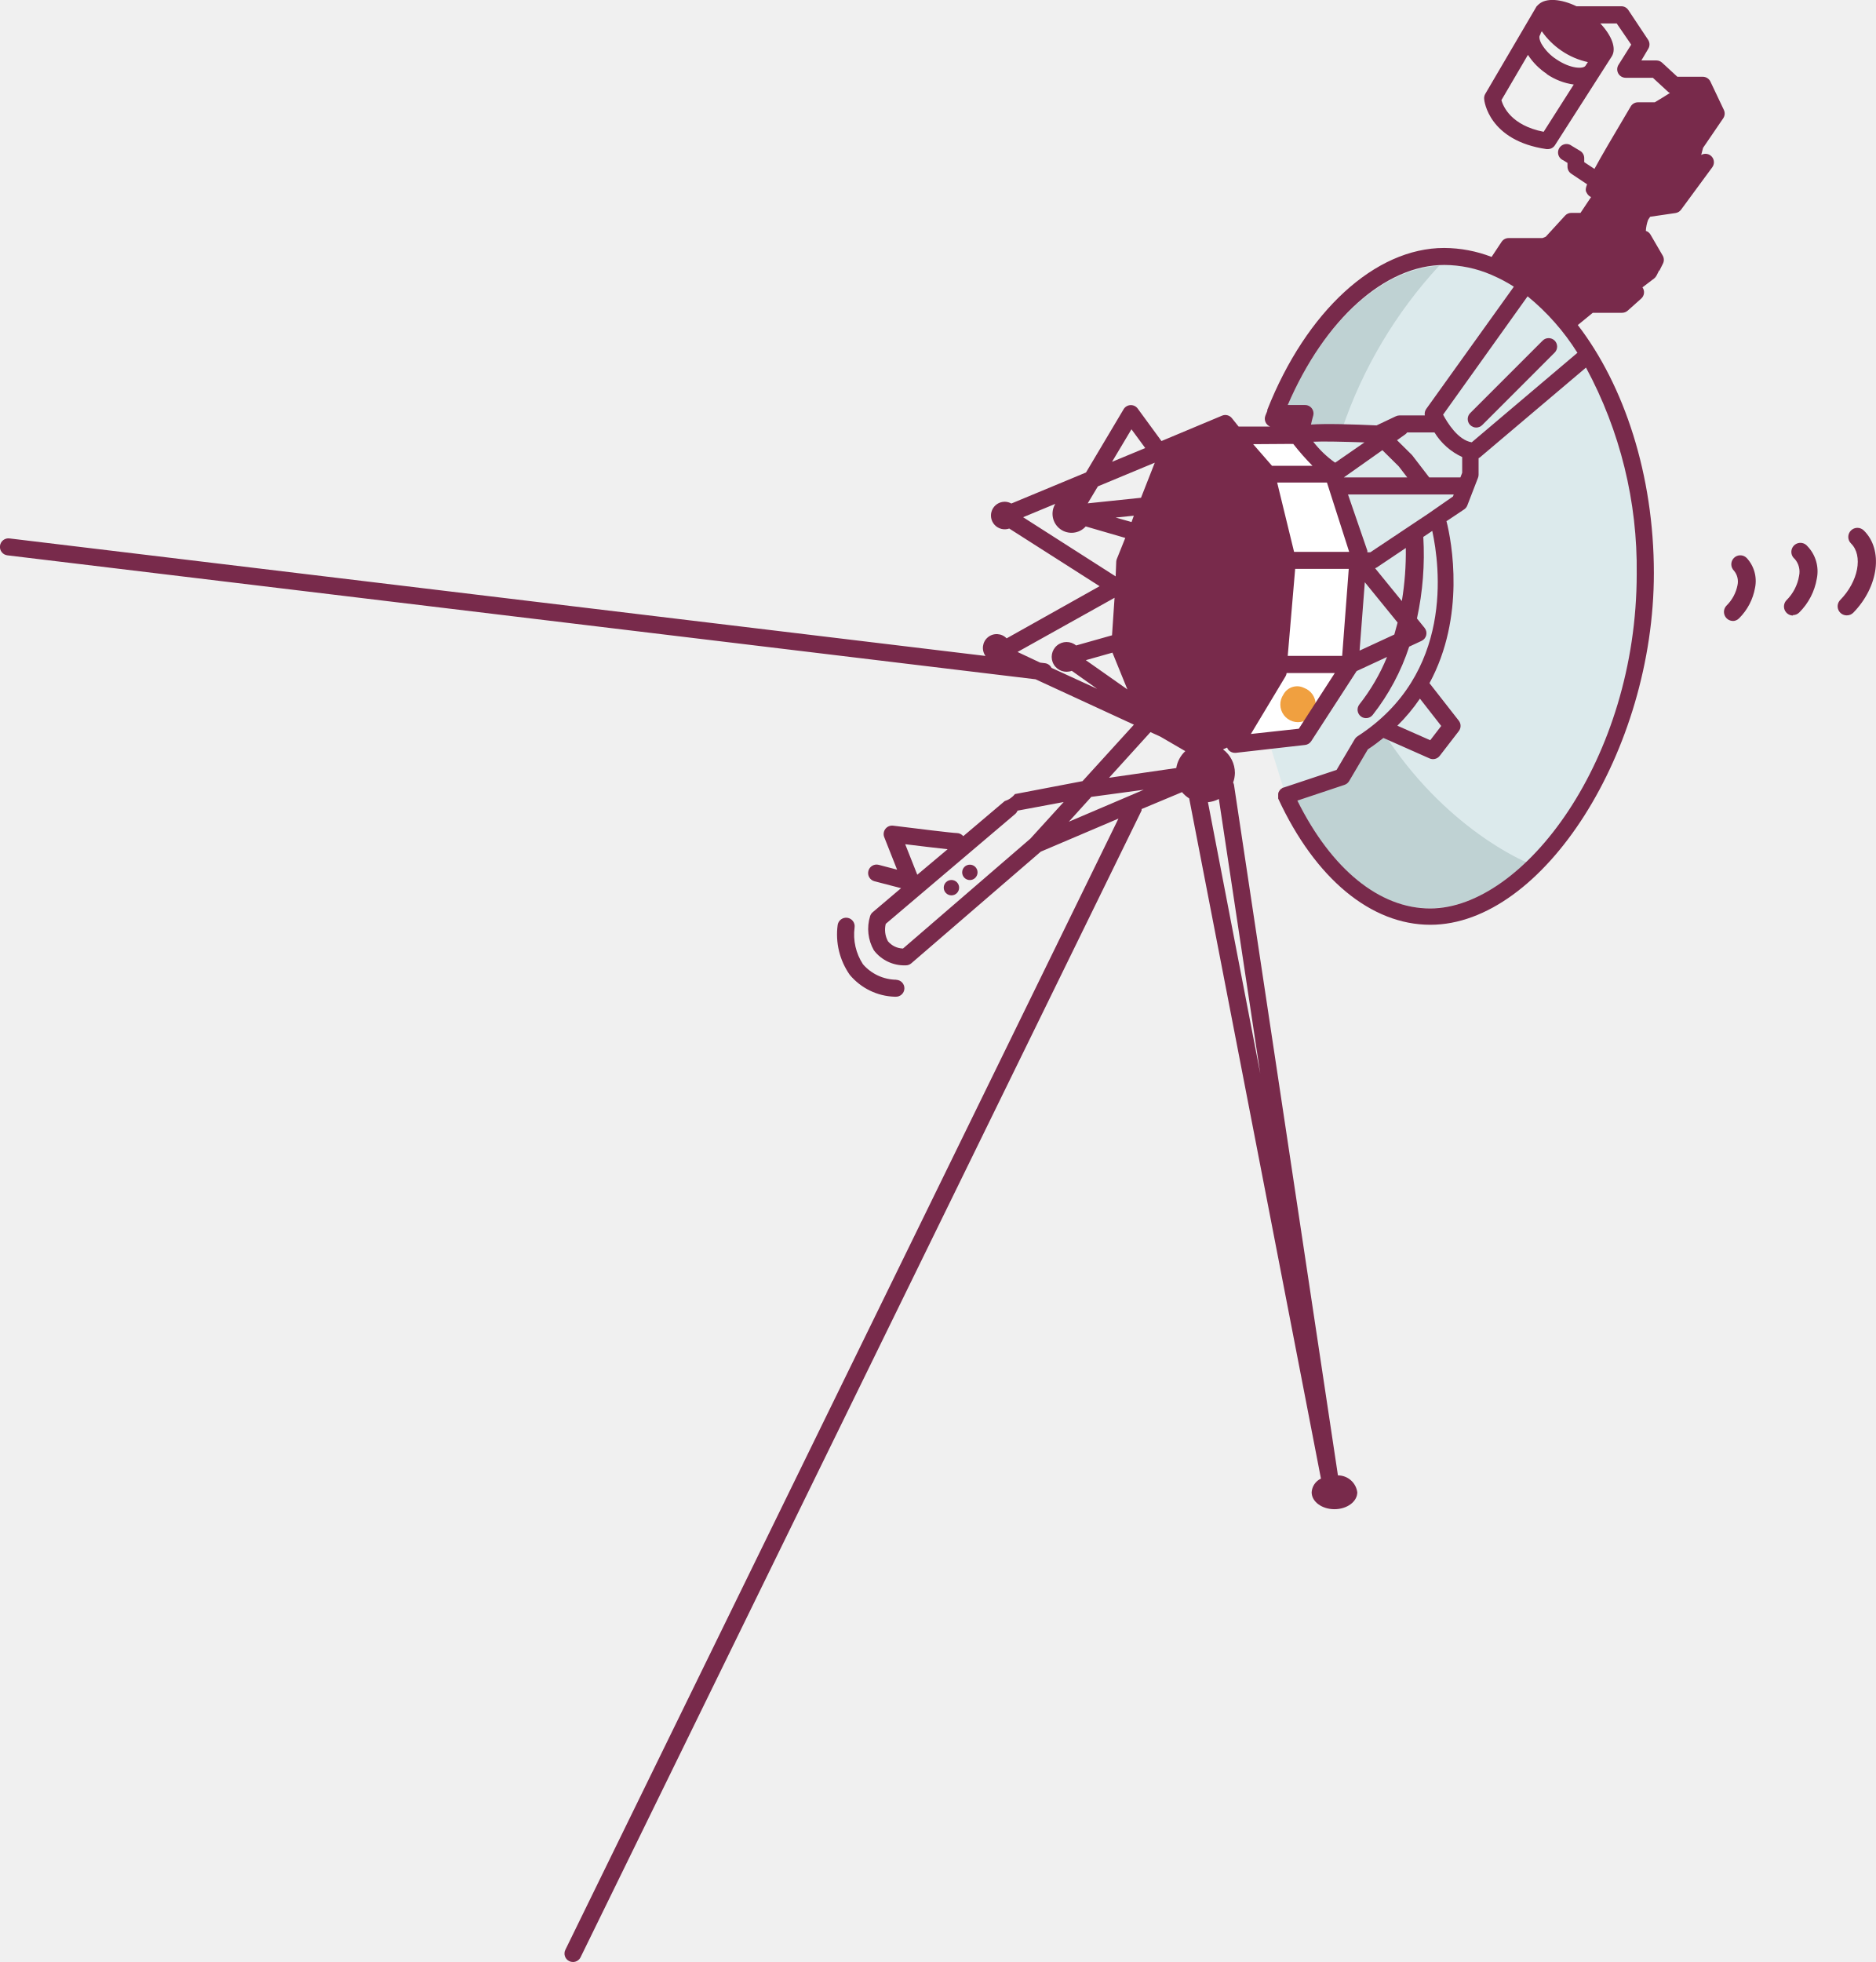
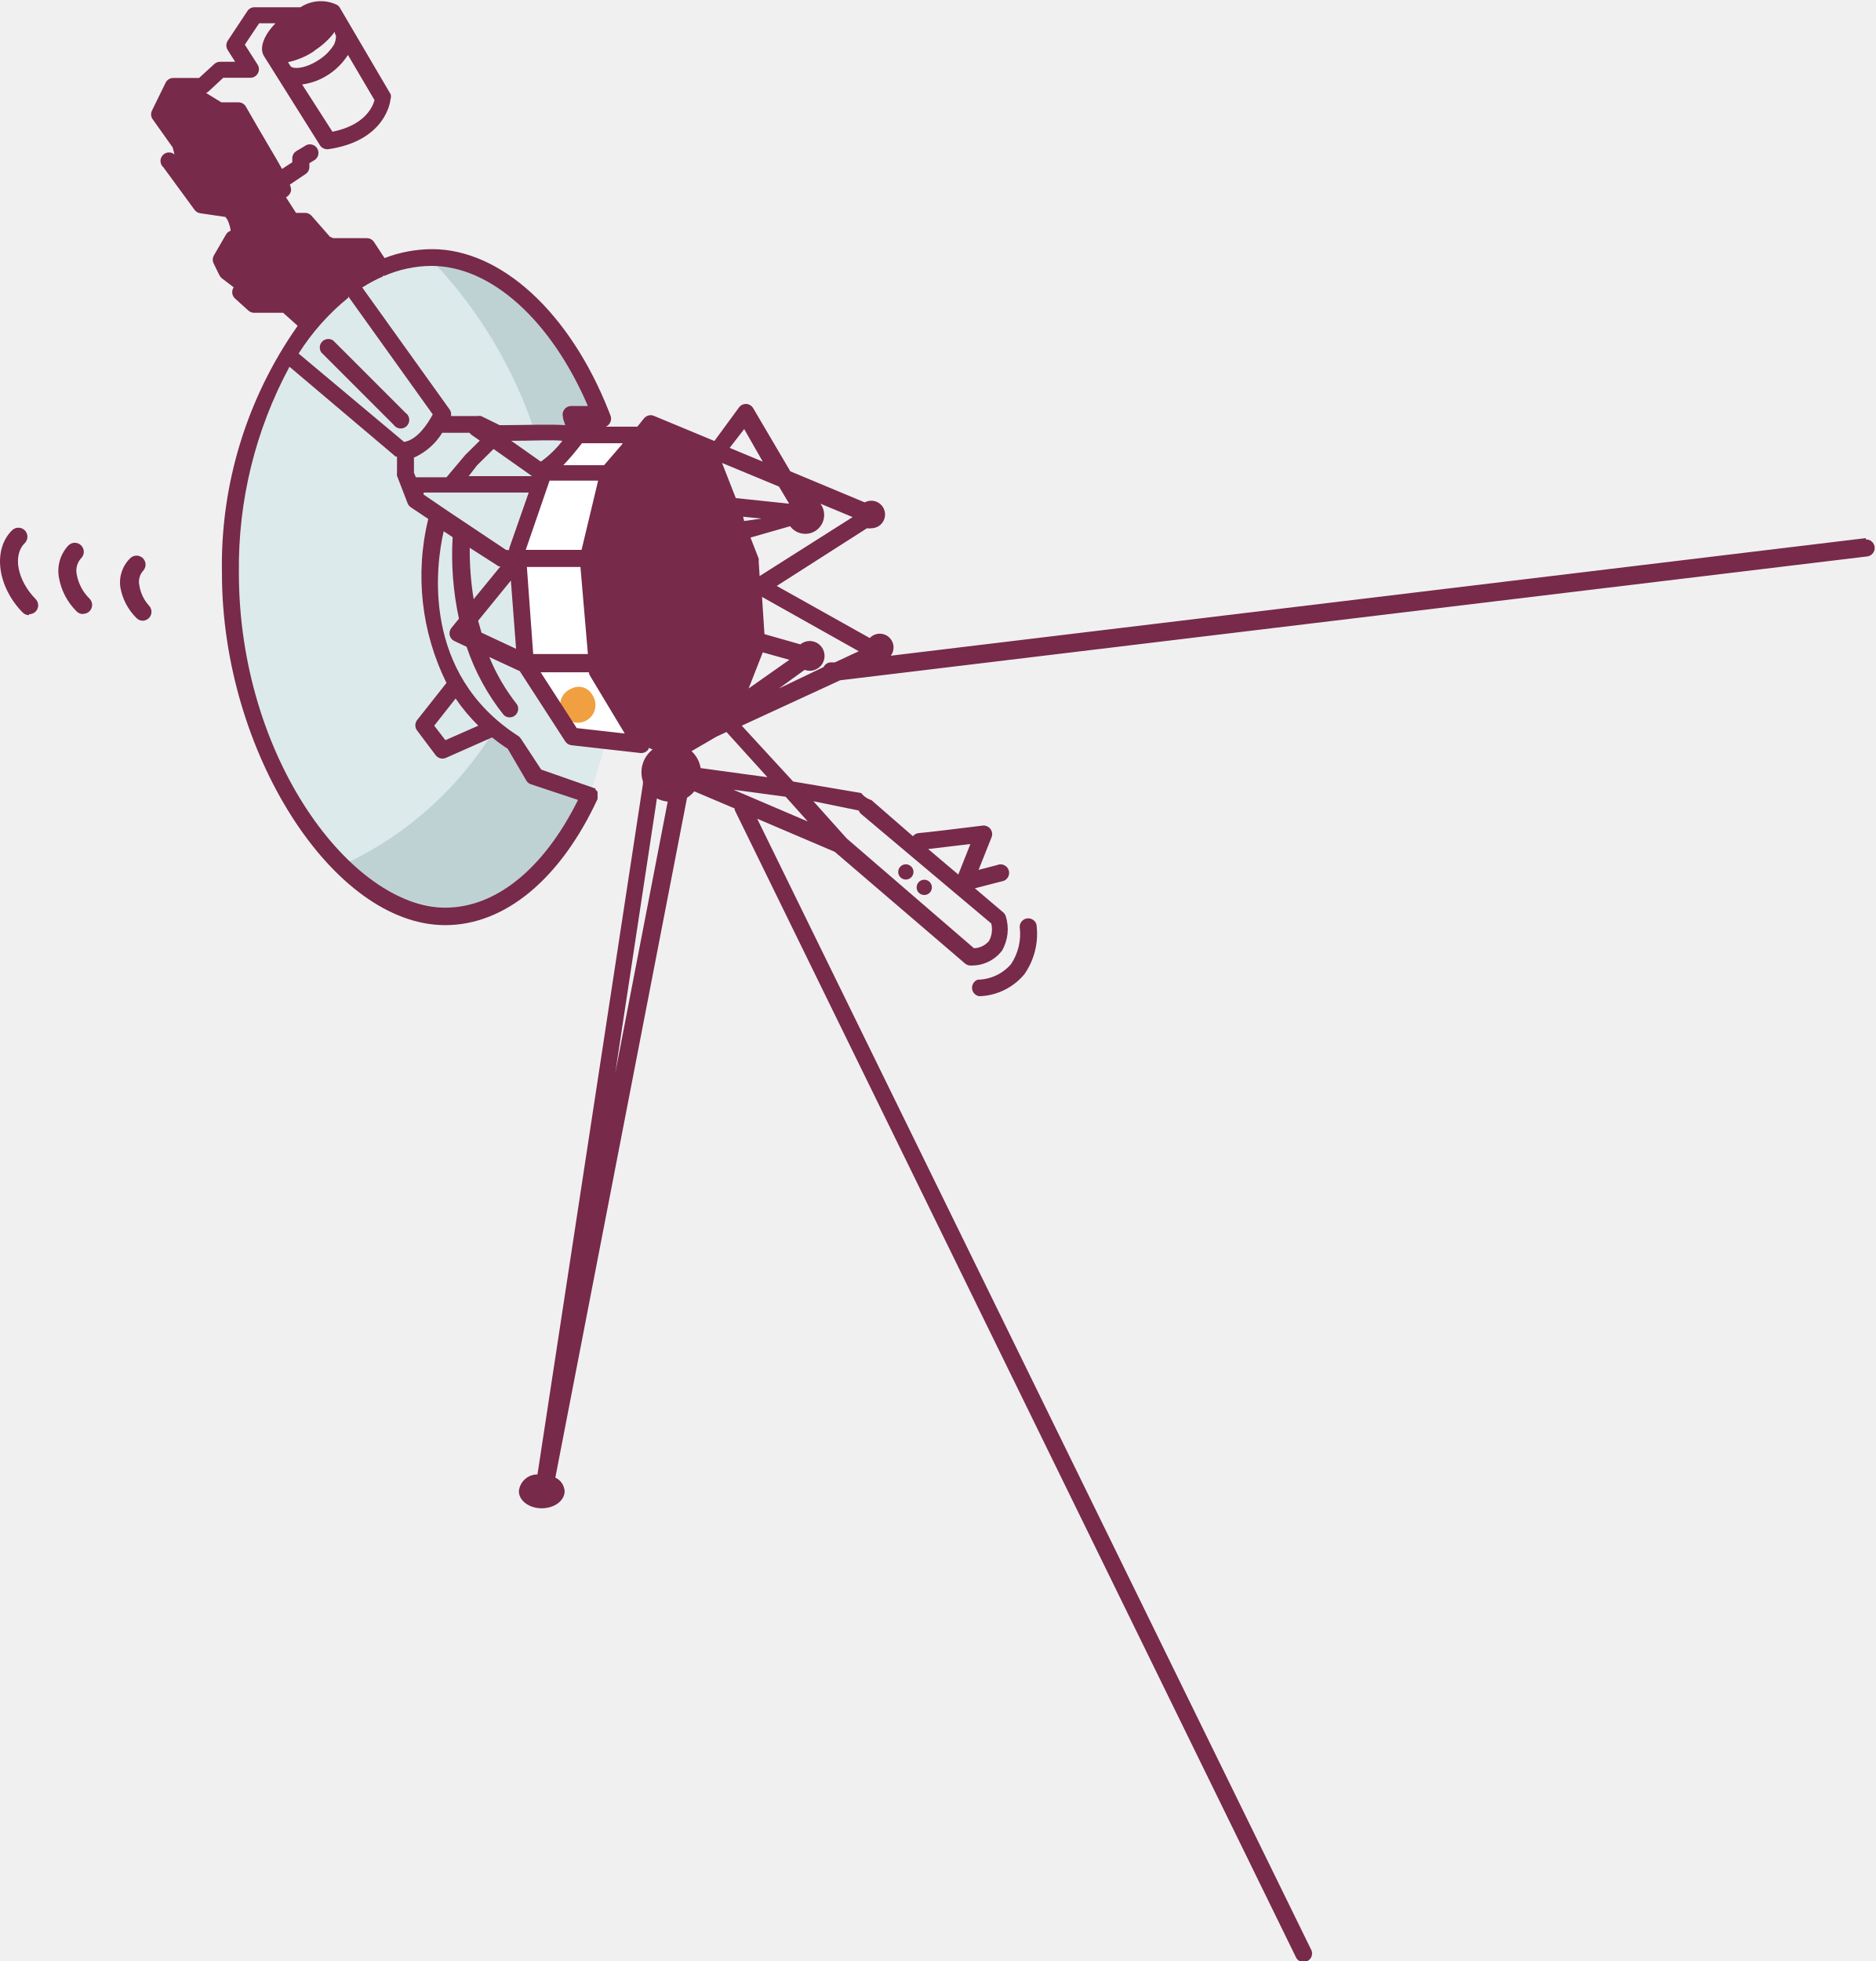
- <svg xmlns="http://www.w3.org/2000/svg" viewBox="0 0 221.96 232.08">
+ <svg xmlns="http://www.w3.org/2000/svg" viewBox="0 0 100.8 105.39">
  <defs>
-     <style>.cls-1{fill:none;}.cls-2{clip-path:url(#clip-path);}.cls-3{fill:#dceaec;}.cls-4{opacity:0.5;}.cls-5{clip-path:url(#clip-path-4);}.cls-6{fill:#a2b9ba;}.cls-7{clip-path:url(#clip-path-5);}.cls-8{fill:#fff;}.cls-9{fill:#782a4b;}.cls-10{fill:#f0a040;}</style>
+     <style>.cls-1{fill:none;}.cls-2{clip-path:url(#clip-path);}.cls-3{fill:#dceaec;}.cls-4{opacity:0.5;}.cls-5{clip-path:url(#clip-path-4);}.cls-6{fill:#a2b9ba;}.cls-7{clip-path:url(#clip-path-5);}.cls-8{fill:#fff;}.cls-9{fill:#772a4a;}.cls-10{fill:#f0a041;}</style>
    <clipPath id="clip-path" transform="translate(0 0)">
-       <rect class="cls-1" width="221.96" height="232.08" />
+       <rect class="cls-1" width="100.8" height="105.39" />
    </clipPath>
    <clipPath id="clip-path-4" transform="translate(0 0)">
-       <rect class="cls-1" x="151.2" y="31.42" width="19.08" height="19.38" />
+       <rect class="cls-1" x="23.47" y="14.27" width="8.67" height="8.8" />
    </clipPath>
    <clipPath id="clip-path-5" transform="translate(0 0)">
-       <rect class="cls-1" x="153.36" y="86.49" width="27.29" height="20.94" />
+       <rect class="cls-1" x="18.76" y="39.28" width="12.39" height="9.51" />
    </clipPath>
  </defs>
  <g id="Layer_2" data-name="Layer 2">
    <g id="Layer_1-2" data-name="Layer 1">
      <g id="Voyager">
        <g class="cls-2">
          <g class="cls-2">
            <g class="cls-2">
-               <path class="cls-3" d="M150.64,49.57c4.34-11.49,12.16-19.2,20.27-19.2,12.2,0,23.77,15.93,23.77,37.5s-13.24,40.59-25.44,40.59c-6.9,0-13.07-5.59-17.12-14.35l-2-6.46-5.2-.58,4.43-30.87-3.21-4.54,5,.11Z" transform="translate(0 0)" />
+               <path class="cls-3" d="M32.39,22.51c-2-5.22-5.52-8.72-9.2-8.72-5.54,0-10.79,7.24-10.79,17s6,18.43,11.55,18.43c3.13,0,5.93-2.54,7.77-6.52l.89-2.93L35,39.54l-2-14,1.46-2.06-2.28.05Z" transform="translate(0 0)" />
              <g class="cls-4">
                <g class="cls-5">
-                   <path class="cls-6" d="M151.2,50.81c4-11.18,11.35-18.87,19.08-19.38a54,54,0,0,0-11.48,19.3c-2.54,0-5.07.05-7.61.08" transform="translate(0 0)" />
+                   <path class="cls-6" d="M32.13,23.07C30.32,18,27,14.5,23.47,14.27A24.53,24.53,0,0,1,28.68,23l3.46,0" transform="translate(0 0)" />
                </g>
              </g>
              <g class="cls-4">
                <g class="cls-7">
-                   <path class="cls-6" d="M158.23,92.38c2.24-1.73,3.22-4.27,5.34-5.9C170.86,98,180.58,102,180.64,102c-3.61,3.42-7.6,5.43-11.49,5.43-6.45,0-11.88-5-15.8-13a11.57,11.57,0,0,0,4.87-2" transform="translate(0 0)" />
+                   <path class="cls-6" d="M28.94,42c-1-.78-1.46-1.94-2.42-2.68a18.76,18.76,0,0,1-7.75,7A7.85,7.85,0,0,0,24,48.79c2.93,0,5.4-2.29,7.17-5.91A5.26,5.26,0,0,1,28.94,42" transform="translate(0 0)" />
                </g>
              </g>
-               <polygon class="cls-8" points="152.89 51.44 146.17 51.66 146.17 87.99 154.11 87.54 159.43 78.93 160.87 66.06 157.99 56.54 152.89 51.44" />
-               <path class="cls-9" d="M173.95,48.86l8.57-8.57a1,1,0,0,1,1.42,1.42l-8.57,8.57a1,1,0,0,1-1.42-1.42" transform="translate(0 0)" />
-               <path class="cls-10" d="M154.29,81.37a2.09,2.09,0,1,1-2.44.78,1.84,1.84,0,0,1,2.44-.78" transform="translate(0 0)" />
-               <path class="cls-9" d="M0,64.57a1,1,0,0,0,.88,1.12L122.52,80.35l11.64,5.37-6.08,6.68-8,1.53a2.48,2.48,0,0,1-1.21.83l-4.9,4.15a1,1,0,0,0-.76-.37c-.48,0-4.85-.54-7.51-.87A1,1,0,0,0,104.61,99l1.53,3.87-2.17-.57a1,1,0,1,0-.51,1.94l3.15.82-3.35,2.84a1,1,0,0,0-.31.46,5.09,5.09,0,0,0,.45,4.06,4.53,4.53,0,0,0,3.72,1.77h.05a1,1,0,0,0,.65-.24l15.32-13.21,9.19-3.91L66.89,230.64a1,1,0,0,0,.46,1.34,1,1,0,0,0,.44.1,1,1,0,0,0,.9-.56L135.07,95.87a1,1,0,0,0,0-.17l4.78-2a3.5,3.5,0,0,0,.85.74l15.59,80.46a1.91,1.91,0,0,0-1.1,1.62c0,1.11,1.21,2,2.7,2s2.7-.9,2.7-2a2.31,2.31,0,0,0-2.29-2L146,92.83a1,1,0,0,0-.1-.27,3.44,3.44,0,0,0,.21-1.13,3.48,3.48,0,0,0-1.41-2.79l.49-.21a1,1,0,0,0,.07.16,1,1,0,0,0,.85.46h.11l8.19-.93a1,1,0,0,0,.73-.45l5.37-8.29,3.6-1.67a23.3,23.3,0,0,1-3.27,5.61,1,1,0,1,0,1.57,1.25,26.33,26.33,0,0,0,4.32-8.08l1.46-.68a1,1,0,0,0,.36-1.54l-.9-1.11a35.55,35.55,0,0,0,.75-9.65l1.06-.71c.9,4.14,2.59,16.92-8.85,24.3a1,1,0,0,0-.32.33l-2.15,3.64-6.3,2.1,0,0h-.06a1,1,0,0,0-.12.09,1,1,0,0,0-.16.11,1,1,0,0,0-.12.16,1,1,0,0,0-.1.16,1,1,0,0,0-.05.19.93.93,0,0,0,0,.18,1,1,0,0,0,0,.2.93.93,0,0,0,0,.14l0,.06s0,0,0,0c4.39,9.49,11,14.93,18,14.93,13.35,0,26.45-20.6,26.45-41.6,0-11.62-3.52-22.21-9-29.34L188.45,37h3.47a1,1,0,0,0,.67-.26l1.59-1.42a1,1,0,0,0,.15-1.33l1.38-1.05a1,1,0,0,0,.29-.35l.31-.62c.12.07.14.11.05,0l0,0,.38-.76a1,1,0,0,0,0-.95l-1.46-2.51a1,1,0,0,0-.55-.44A4.52,4.52,0,0,1,195,26l.24-.36,3-.44a1,1,0,0,0,.66-.4l3.68-5a1,1,0,0,0-1.3-1.47l.22-.84L203.88,14a1,1,0,0,0,.08-1l-1.59-3.35a1,1,0,0,0-.91-.57h-3l-1.8-1.66a1,1,0,0,0-.68-.27h-1.78L195,5.8a1,1,0,0,0,0-1.09l-2.34-3.52a1,1,0,0,0-.83-.45h-5.31c-1.85-.89-3.61-1-4.45-.24L182,.56a1.5,1.5,0,0,0-.2.2l0,0h0l-6.07,10.35a1,1,0,0,0-.13.6c0,.2.53,4.94,7.39,5.93h.14a1,1,0,0,0,.85-.47L190.68,6.7l0,0c.63-.95,0-2.51-1.34-3.93h1.94L193,5.28l-1.5,2.38a1,1,0,0,0,.85,1.54h3.21l1.8,1.66a1,1,0,0,0,.22.14c-.61.39-1.21.75-1.79,1.1l-2,0a1,1,0,0,0-.85.49c-2.18,3.68-3.51,5.94-4.29,7.39l-1.21-.8v-.47a1,1,0,0,0-.48-.86l-1-.6a1,1,0,1,0-1,1.71l.5.31v.44a1,1,0,0,0,.45.84l1.87,1.25c-.26.66-.16.84,0,1.09a1,1,0,0,0,.47.42L187,25.18h-1.08a1,1,0,0,0-.75.33L182.89,28l-.39.16h-4a1,1,0,0,0-.84.45l-1.18,1.78a15.82,15.82,0,0,0-5.62-1.06c-8.16,0-16.31,7.5-20.92,19.15l0,.06s0,0,0,.07c-.07.19-.16.37-.23.57a1,1,0,0,0,.57,1.28h-3.73l-.8-1a1,1,0,0,0-1.17-.29l-7.16,3-2.81-3.84a1,1,0,0,0-.86-.41,1,1,0,0,0-.81.49l-4.45,7.48-8.83,3.67a1.61,1.61,0,0,0-.79-.21,1.63,1.63,0,1,0,.54,3.17l10.69,6.82-11,6.17a1.63,1.63,0,0,0-2.5,2.08L1.13,63.69A1,1,0,0,0,0,64.57m183-55.81A7.48,7.48,0,0,0,186.2,10l-3.56,5.59c-3.87-.76-4.78-3-5-3.74l3.14-5.36a7.72,7.72,0,0,0,2.25,2.26m4.85-1.42-.3.46,0,0c-.25.37-1.73.37-3.4-.75a5.59,5.59,0,0,1-1.8-1.86c-.26-.49-.29-.85-.19-1a1,1,0,0,0,.12-.3l.11-.18A9,9,0,0,0,184.75,6a8.83,8.83,0,0,0,3.15,1.35M152.75,52.51a1,1,0,0,0,.26,0,30.24,30.24,0,0,0,2.28,2.59H150.5l-2.23-2.56Zm-1.7-2h0ZM179.1,33.93,168.75,48.37a1,1,0,0,0-.17.77h-3a1,1,0,0,0-.43.1l-2.28,1.08c-2.79-.13-6-.23-7.76-.1.06-.3.15-.65.25-1a1,1,0,0,0-1-1.31h-2c4.37-10.13,11.49-16.57,18.53-16.57a14.24,14.24,0,0,1,5.55,1.16,1,1,0,0,0,.2.09,17.62,17.62,0,0,1,2.44,1.3M173,54.1v1.82l-.21.55h-3.69l-2-2.6-.09-.1-1.72-1.7,1-.71a1,1,0,0,0,.2-.21h3.23A7.56,7.56,0,0,0,173,54.06s0,0,0,0m13.66-12.35L174.13,52.32c-1.62-.26-2.88-2.31-3.39-3.27l10-14a27.39,27.39,0,0,1,5.88,6.66M166.5,56.47H159l4.56-3.22,1.93,1.91ZM158,54.71l-.06,0a12,12,0,0,1-2.56-2.46c1.15-.06,3.62,0,6.06.08Zm32.31-33.61,0-.08s0,0,0,.07h0M168,82.64l2.52,3.23-1.3,1.69-3.89-1.72A21.14,21.14,0,0,0,168,82.64m3.16-21,2.08-1.39a1,1,0,0,0,.37-.47l1.26-3.26a1,1,0,0,0,.07-.36V54.2a1,1,0,0,0,.15-.09l12.56-10.63a50.06,50.06,0,0,1,6,24.39c0,21.93-13.37,39.59-24.44,39.59-6,0-11.68-4.64-15.71-12.76l5.57-1.86a1,1,0,0,0,.55-.44l2.22-3.76c.66-.43,1.26-.89,1.84-1.35l5.46,2.42a1,1,0,0,0,1.2-.3l2.26-2.93a1,1,0,0,0,0-1.23l-3.47-4.44c4.27-7.88,2.65-16.69,2-19.21m-5.27,9.5-3.16-3.88a1,1,0,0,0,.2-.1l3.43-2.3a35.27,35.27,0,0,1-.47,6.28m-5,5.86.62-8.09,3.88,4.77c-.12.47-.25.94-.39,1.42Zm-1.37-18.47H172l-.09.24-2.88,2-6.9,4.6h-.35a.93.93,0,0,0,0-.19Zm.14,6.79h-6.52l-2-8.2H157Zm-.83,12.3h-6.44l.88-10.29h6.34ZM148,86.82,152.1,80a1,1,0,0,0,.13-.39h5.7l-4.26,6.59Zm-5.08,8.07a3.47,3.47,0,0,0,1.29-.38L149.11,127Zm-9.78-31.26-1,2.49a1,1,0,0,0-.07.3L132,68.18l-10.95-7,3.81-1.58a2.25,2.25,0,0,0,3.6,2.67ZM135.5,53l-3.93,1.63,2.3-3.85Zm-23.4,47.47-3.57,3-1.43-3.61c1.6.2,3.72.45,5,.59m13.75-5.58-3.94,4.33-15.07,13a2.4,2.4,0,0,1-1.78-.86,2.86,2.86,0,0,1-.26-2.06l15.32-13a1,1,0,0,0,.27-.39h0Zm3.27-.61,6.2-.84-8.86,3.78Zm7-7.66,1.18.54,2.94,1.71a3.48,3.48,0,0,0-1.07,2L131.22,92Zm-7.42-27.07h0l1.2-2,6.73-2.8L135,58.88l-6.31.66m5.19,2.21L132,61.22l2.15-.22Zm-.49,19.8-4.92-3.46,3.15-.89Zm-13-4.43,11.48-6.41-.3,4.44-4.25,1.2a1.76,1.76,0,1,0-.51,3l3,2.13L124.41,79a1,1,0,0,0-.76-.55l-.58-.07Z" transform="translate(0 0)" />
-               <path class="cls-9" d="M114.75,104.1a.91.91,0,1,1,.91-.91.91.91,0,0,1-.91.91" transform="translate(0 0)" />
-               <path class="cls-9" d="M112.57,105.91a.91.91,0,1,1,.91-.91.91.91,0,0,1-.91.91" transform="translate(0 0)" />
-               <path class="cls-9" d="M106.05,115.9a1,1,0,0,1-.09,2h-.09a7.22,7.22,0,0,1-5.33-2.59,8.33,8.33,0,0,1-1.43-5.9,1,1,0,0,1,2,.31,6.4,6.4,0,0,0,1,4.35,5.32,5.32,0,0,0,3.92,1.82" transform="translate(0 0)" />
-               <path class="cls-9" d="M205,73.46a1.06,1.06,0,0,0,.76-.32,6.73,6.73,0,0,0,1.89-3.61,4,4,0,0,0-1-3.54,1.06,1.06,0,1,0-1.49,1.52,2,2,0,0,1,.42,1.69,4.65,4.65,0,0,1-1.31,2.44,1.07,1.07,0,0,0,.76,1.81" transform="translate(0 0)" />
-               <path class="cls-9" d="M212.13,72.76a1.06,1.06,0,0,0,.76-.32,7.38,7.38,0,0,0,2.07-4,4.29,4.29,0,0,0-1.12-3.84,1.07,1.07,0,1,0-1.49,1.52,2.3,2.3,0,0,1,.51,2A5.3,5.3,0,0,1,211.37,71a1.07,1.07,0,0,0,.76,1.81" transform="translate(0 0)" />
-               <path class="cls-9" d="M218.52,72.79a1.06,1.06,0,0,0,.76-.32c3-3.08,3.57-7.44,1.24-9.72A1.07,1.07,0,1,0,219,64.28c1.46,1.43.88,4.5-1.28,6.7a1.07,1.07,0,0,0,.76,1.81" transform="translate(0 0)" />
+               <polygon class="cls-8" points="31.37 23.36 34.42 23.46 34.42 39.96 30.81 39.76 28.4 35.84 27.75 30 29.05 25.67 31.37 23.36" />
+               <path class="cls-9" d="M21.8,22.19,17.91,18.3a.46.46,0,0,0-.64.64l3.89,3.89a.46.46,0,1,0,.64-.64" transform="translate(0 0)" />
+               <path class="cls-10" d="M30.73,37a.95.95,0,1,0,1.11.35A.83.83,0,0,0,30.73,37" transform="translate(0 0)" />
+               <path class="cls-9" d="M100.29,28.92,47.88,35.24a.73.73,0,0,0,.15-.44.74.74,0,0,0-1.28-.51l-5-2.8,4.85-3.1a.73.73,0,0,0,.24,0,.74.74,0,1,0-.36-1.39l-4-1.67-2-3.4a.46.46,0,0,0-.37-.22.46.46,0,0,0-.39.19L38.4,23.7l-3.25-1.35a.46.46,0,0,0-.53.13l-.36.45H32.56a.46.46,0,0,0,.26-.58l-.1-.26v0l0,0c-2.09-5.29-5.79-8.7-9.5-8.7a7.18,7.18,0,0,0-2.55.48L20.1,13a.46.46,0,0,0-.38-.2H17.92l-.18-.07-1-1.14a.46.46,0,0,0-.34-.15h-.49l-.54-.84a.46.46,0,0,0,.21-.19c.06-.11.11-.19,0-.49l.85-.57a.46.46,0,0,0,.2-.38v-.2l.23-.14a.46.46,0,1,0-.48-.78l-.45.27a.46.46,0,0,0-.22.39v.21l-.55.36c-.36-.66-1-1.69-1.95-3.36a.46.46,0,0,0-.38-.22l-.93,0L11.08,5l.1-.06L12,4.18h1.46a.46.46,0,0,0,.39-.7L13.16,2.4l.77-1.15h.88c-.63.64-.9,1.35-.61,1.78h0l3,4.78a.46.46,0,0,0,.38.21h.06c3.11-.45,3.35-2.6,3.35-2.69A.45.45,0,0,0,21,5.07L18.24.37h0v0a.63.63,0,0,0-.09-.09l0,0a2,2,0,0,0-2,.11H13.68a.45.45,0,0,0-.38.2l-1.06,1.6a.46.46,0,0,0,0,.5l.4.63h-.81a.46.46,0,0,0-.31.12l-.82.75H9.31a.46.46,0,0,0-.41.26L8.18,5.92a.46.46,0,0,0,0,.45L9.28,7.92l.1.38A.45.45,0,0,0,8.79,9l1.67,2.28a.46.46,0,0,0,.3.18l1.36.2.11.16a2.05,2.05,0,0,1,.17.58.45.45,0,0,0-.25.2l-.66,1.14a.46.46,0,0,0,0,.43l.17.35,0,0s0,0,0,0l.14.28a.45.45,0,0,0,.13.16l.63.48-.05.1a.46.46,0,0,0,.12.5l.72.65a.45.45,0,0,0,.3.12h1.57l.78.7a22.35,22.35,0,0,0-4.07,13.32c0,9.53,5.95,18.89,12,18.89,3.21,0,6.19-2.47,8.19-6.78v0a.42.42,0,0,0,0-.06.43.43,0,0,0,0-.09.42.42,0,0,0,0-.08.43.43,0,0,0,0-.09l0-.07L32,42.42,32,42.36l-.05,0h0l-2.86-1L28,39.7a.46.46,0,0,0-.15-.15c-5.2-3.35-4.43-9.16-4-11l.48.32a16.15,16.15,0,0,0,.34,4.38l-.41.5a.46.46,0,0,0,.16.7l.66.31a12,12,0,0,0,2,3.67.46.46,0,0,0,.71-.57,10.58,10.58,0,0,1-1.49-2.55l1.64.76,2.44,3.77a.46.46,0,0,0,.33.21l3.72.42h.05a.46.46,0,0,0,.38-.21l0-.07.22.09A1.55,1.55,0,0,0,34.56,42a.44.44,0,0,0,0,.12L28.89,79.24a1,1,0,0,0-1,.9c0,.51.55.92,1.23.92s1.23-.41,1.23-.92a.87.87,0,0,0-.5-.73l7.08-36.54a1.59,1.59,0,0,0,.39-.34l2.17.92a.44.44,0,0,0,0,.08l30.14,61.6a.46.46,0,1,0,.82-.4L40.7,44l4.17,1.78,7,6a.46.46,0,0,0,.3.11h0a2.05,2.05,0,0,0,1.69-.8,2.31,2.31,0,0,0,.2-1.85.46.46,0,0,0-.14-.21l-1.52-1.29,1.43-.37a.46.46,0,1,0-.23-.88l-1,.26.7-1.76a.46.46,0,0,0-.48-.62c-1.2.15-3.19.39-3.41.4a.45.45,0,0,0-.34.17L46.84,43a1.12,1.12,0,0,1-.55-.38L42.63,42l-2.76-3,5.29-2.44,55.24-6.66a.46.46,0,0,0-.11-.91M18.7,2.95l1.43,2.43c-.09.35-.51,1.35-2.26,1.7L16.24,4.54A3.4,3.4,0,0,0,17.67,4a3.51,3.51,0,0,0,1-1M16.9,2.72A4.09,4.09,0,0,0,18,1.7l0,.08a.45.45,0,0,0,.06.14c0,.06,0,.23-.09.45a2.54,2.54,0,0,1-.82.84c-.76.51-1.43.51-1.54.34l0,0-.13-.21a4,4,0,0,0,1.43-.61M33.47,23.84l-1,1.16H30.28a13.81,13.81,0,0,0,1-1.18h2.15Zm-1.26-.92h0ZM20.58,14.82l.09,0a6.47,6.47,0,0,1,2.52-.53c3.2,0,6.43,2.92,8.41,7.53h-.91a.46.46,0,0,0-.43.59c0,.14.09.3.12.44-.79-.06-2.26,0-3.52,0l-1-.49a.46.46,0,0,0-.2,0H24.24a.45.45,0,0,0-.07-.35l-4.7-6.56a8,8,0,0,1,1.11-.59m1.68,9.73a3.43,3.43,0,0,0,1.51-1.33h1.47a.44.44,0,0,0,.09.1l.46.32-.78.77,0,0L24,25.65H22.35l-.1-.25v-.85m-3.53-8.62,4.54,6.34c-.23.44-.81,1.37-1.54,1.48L16.05,19a12.45,12.45,0,0,1,2.67-3M25.65,25l.88-.87,2.07,1.46H25.19Zm1.83-1.31c1.11,0,2.23-.06,2.75,0a5.44,5.44,0,0,1-1.16,1.12l0,0ZM14.35,9.58v0l0,0h0M25.71,39l-1.77.78L23.34,39l1.15-1.46A9.64,9.64,0,0,0,25.71,39M24,36.7l-1.58,2a.46.46,0,0,0,0,.56l1,1.33a.46.46,0,0,0,.55.14l2.48-1.1c.26.21.54.42.84.61l1,1.71a.45.45,0,0,0,.25.2l2.53.84c-1.83,3.69-4.41,5.79-7.13,5.79-5,0-11.1-8-11.1-18a22.74,22.74,0,0,1,2.72-11.07l5.71,4.83.07,0v.87a.46.46,0,0,0,0,.16l.57,1.48a.45.45,0,0,0,.17.21l.94.63A12.92,12.92,0,0,0,24,36.7m1.25-7.26,1.56,1,.09,0-1.44,1.76a16.06,16.06,0,0,1-.21-2.85m.63,4.65c-.06-.22-.12-.43-.18-.64l1.76-2.16.28,3.67Zm1.49-4.53a.43.43,0,0,0,0,.09h-.16l-3.13-2.09-1.31-.89,0-.11h5.65Zm2.17-3.64h2.61l-.89,3.72h-3Zm-1.22,4.64h2.88l.4,4.68H28.66ZM31,39.13l-1.94-3h2.59a.46.46,0,0,0,.06.18l1.87,3.11Zm2.07,18.54,2.24-14.76a1.57,1.57,0,0,0,.58.17Zm9.4-29.39a1,1,0,0,0,1.63-1.21l1.73.72-5,3.17-.05-.8a.46.46,0,0,0,0-.14l-.44-1.13ZM40,23.06l1,1.75-1.78-.74Zm12.16,22.3L51.51,47l-1.62-1.37,2.27-.27m-6-1.8h0a.45.45,0,0,0,.12.18l7,5.89a1.3,1.3,0,0,1-.12.94,1.09,1.09,0,0,1-.81.39l-6.84-5.9-1.79-2Zm-2.74.59-4-1.71,2.81.38Zm-2.17-2.38-3.59-.49a1.58,1.58,0,0,0-.49-.91l1.34-.78.54-.25Zm-1.7-15-.74-1.89,3.06,1.27.55.92h0l-2.86-.3m.38,1,1,.1L40,28ZM41,35.06l1.43.4L40.24,37Zm3.87.54-.26,0a.45.45,0,0,0-.34.25L41.87,37l1.38-1a.79.79,0,0,0,.27.05.8.8,0,1,0,0-1.6.79.79,0,0,0-.5.18l-1.93-.55-.13-2L46.16,35Z" transform="translate(0 0)" />
+               <path class="cls-9" d="M48.69,47.27a.41.41,0,1,0-.41-.41.41.41,0,0,0,.41.41" transform="translate(0 0)" />
+               <path class="cls-9" d="M49.68,48.1a.41.41,0,1,0-.41-.41.41.41,0,0,0,.41.41" transform="translate(0 0)" />
+               <path class="cls-9" d="M52.64,52.63a.46.46,0,0,0,0,.91h0a3.28,3.28,0,0,0,2.42-1.18,3.78,3.78,0,0,0,.65-2.68.46.46,0,0,0-.9.14,2.91,2.91,0,0,1-.47,2,2.41,2.41,0,0,1-1.78.83" transform="translate(0 0)" />
+               <path class="cls-9" d="M7.68,33.36a.48.48,0,0,1-.35-.15,3.06,3.06,0,0,1-.86-1.64A1.82,1.82,0,0,1,7,30a.48.48,0,1,1,.68.69.89.89,0,0,0-.19.77A2.11,2.11,0,0,0,8,32.54a.48.48,0,0,1-.35.82" transform="translate(0 0)" />
+               <path class="cls-9" d="M4.46,33a.48.48,0,0,1-.35-.15,3.35,3.35,0,0,1-.94-1.8,2,2,0,0,1,.51-1.74.48.48,0,1,1,.68.69,1,1,0,0,0-.23.9,2.41,2.41,0,0,0,.68,1.27.48.48,0,0,1-.35.82" transform="translate(0 0)" />
+               <path class="cls-9" d="M1.56,33.06a.48.48,0,0,1-.35-.15C-.15,31.51-.4,29.53.65,28.5a.48.48,0,1,1,.68.69c-.66.65-.4,2,.58,3a.48.48,0,0,1-.35.82" transform="translate(0 0)" />
            </g>
          </g>
        </g>
      </g>
    </g>
  </g>
</svg>
